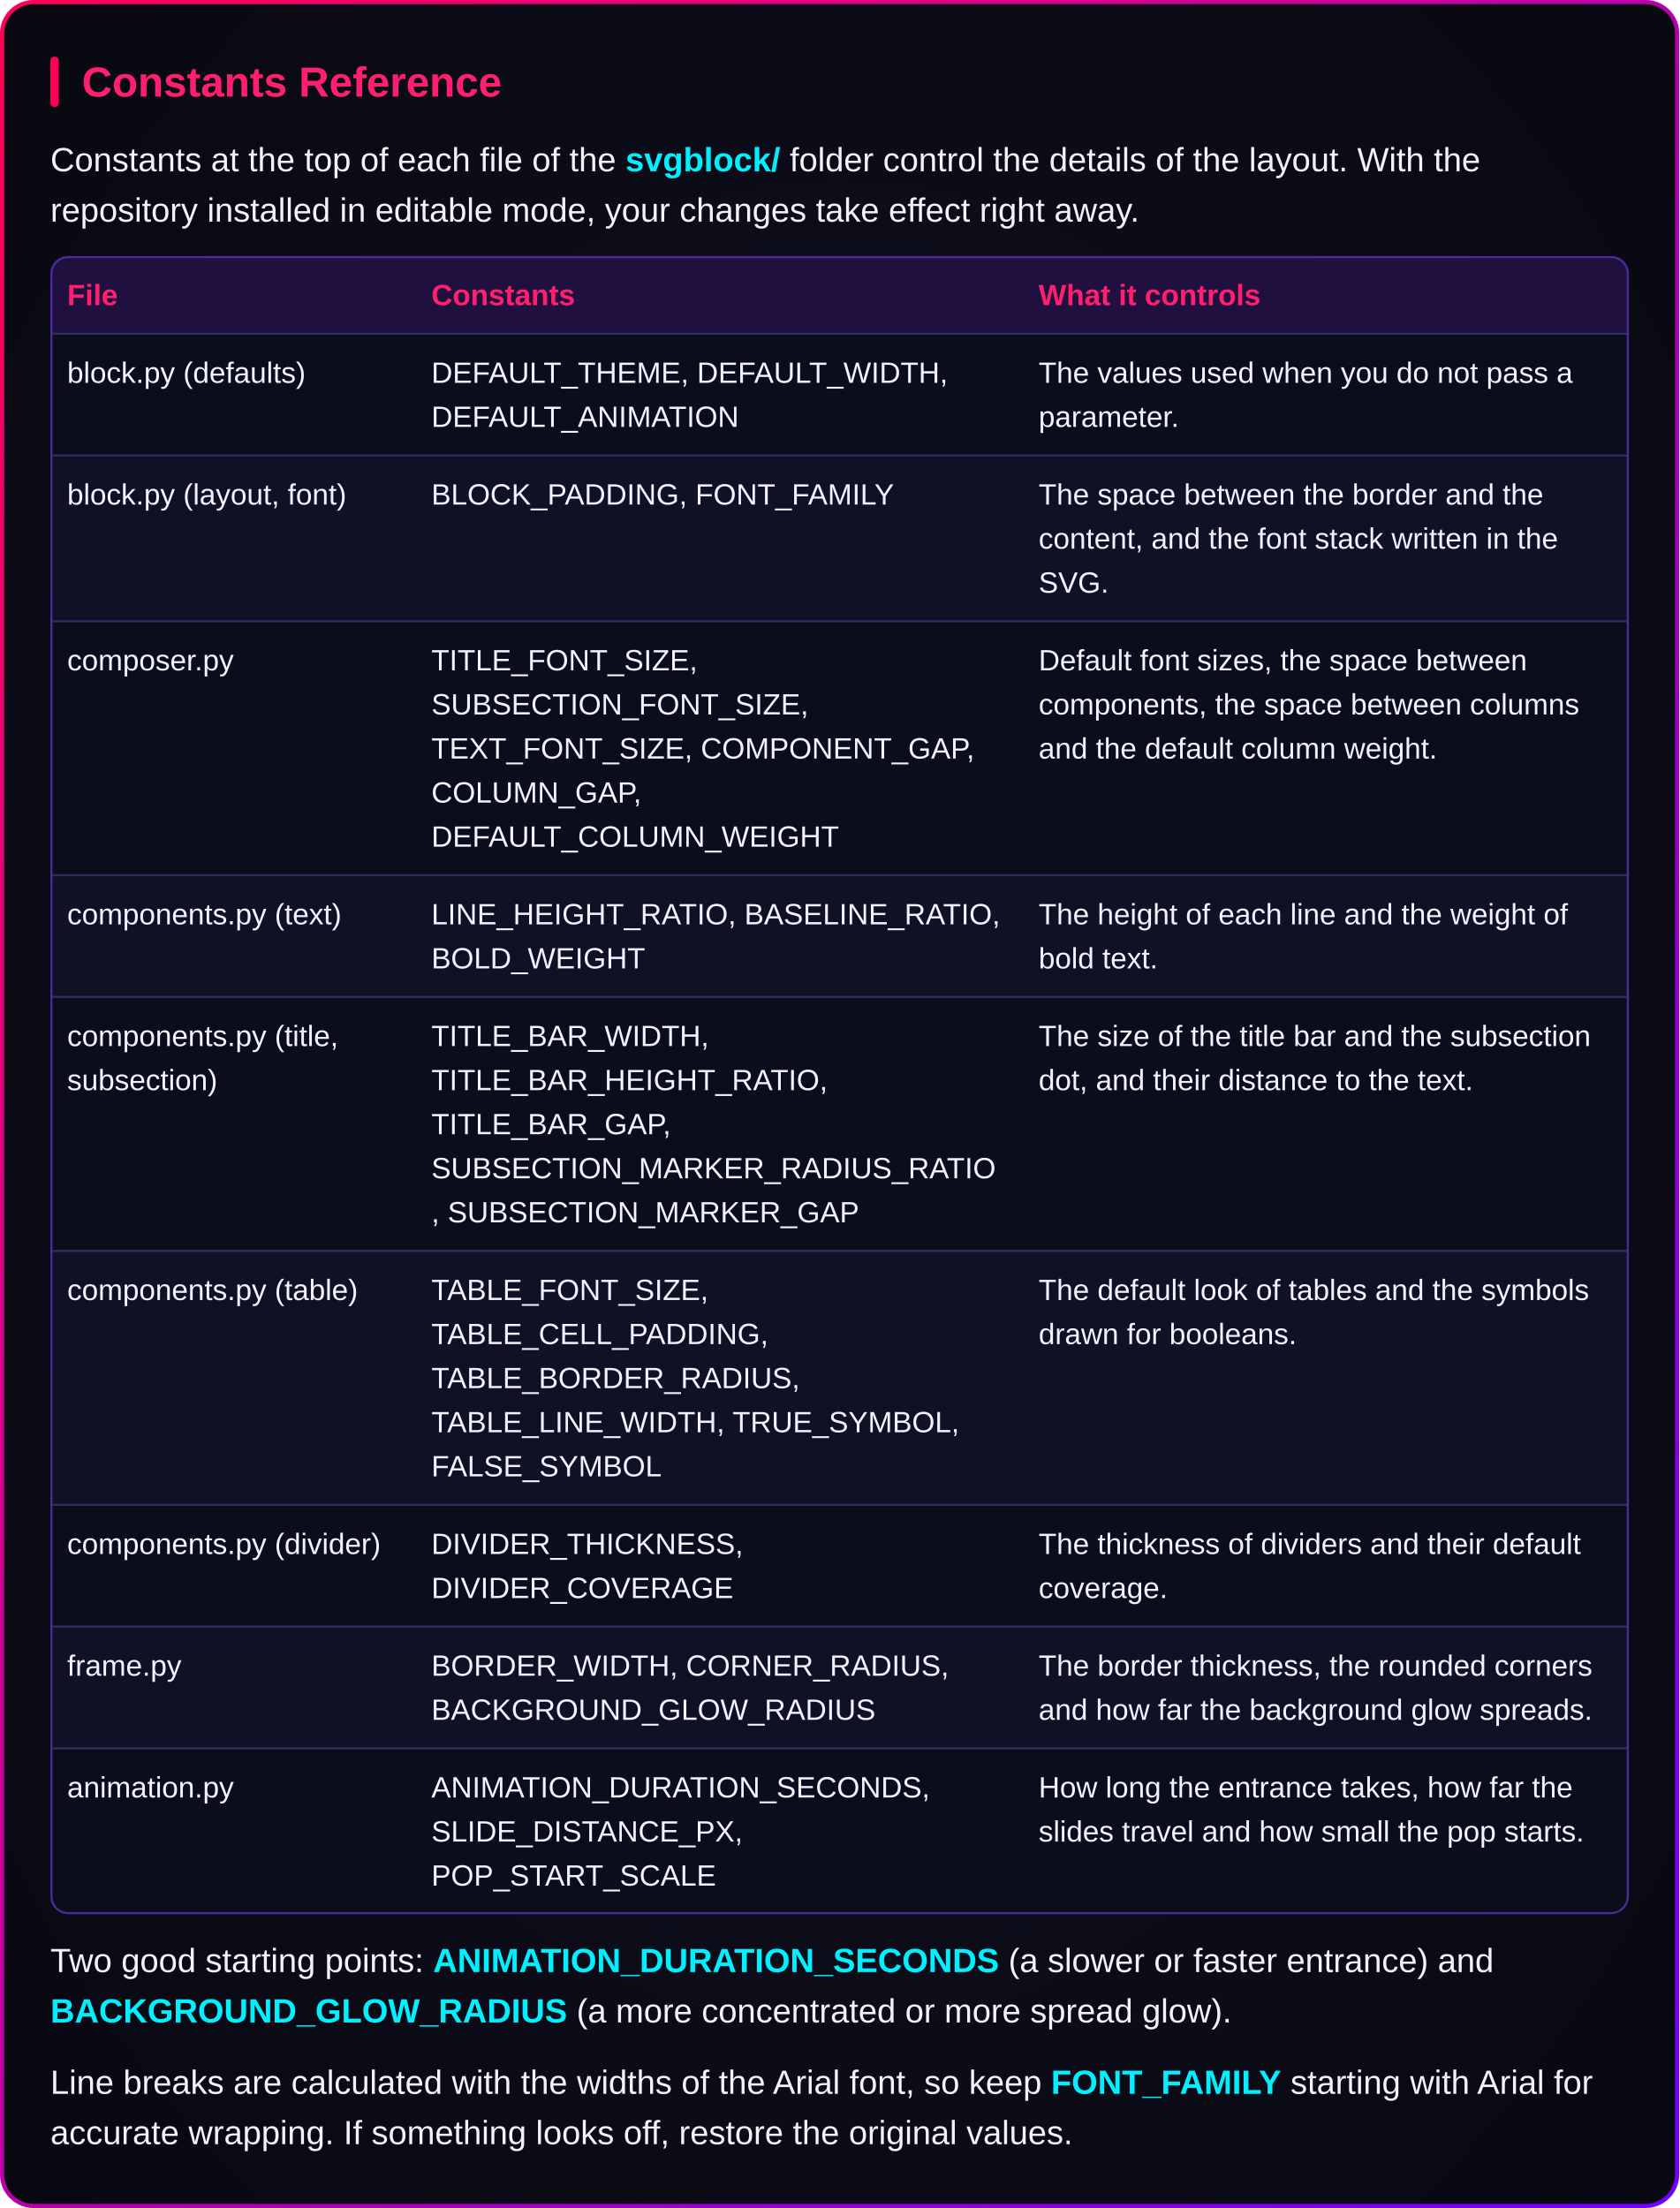
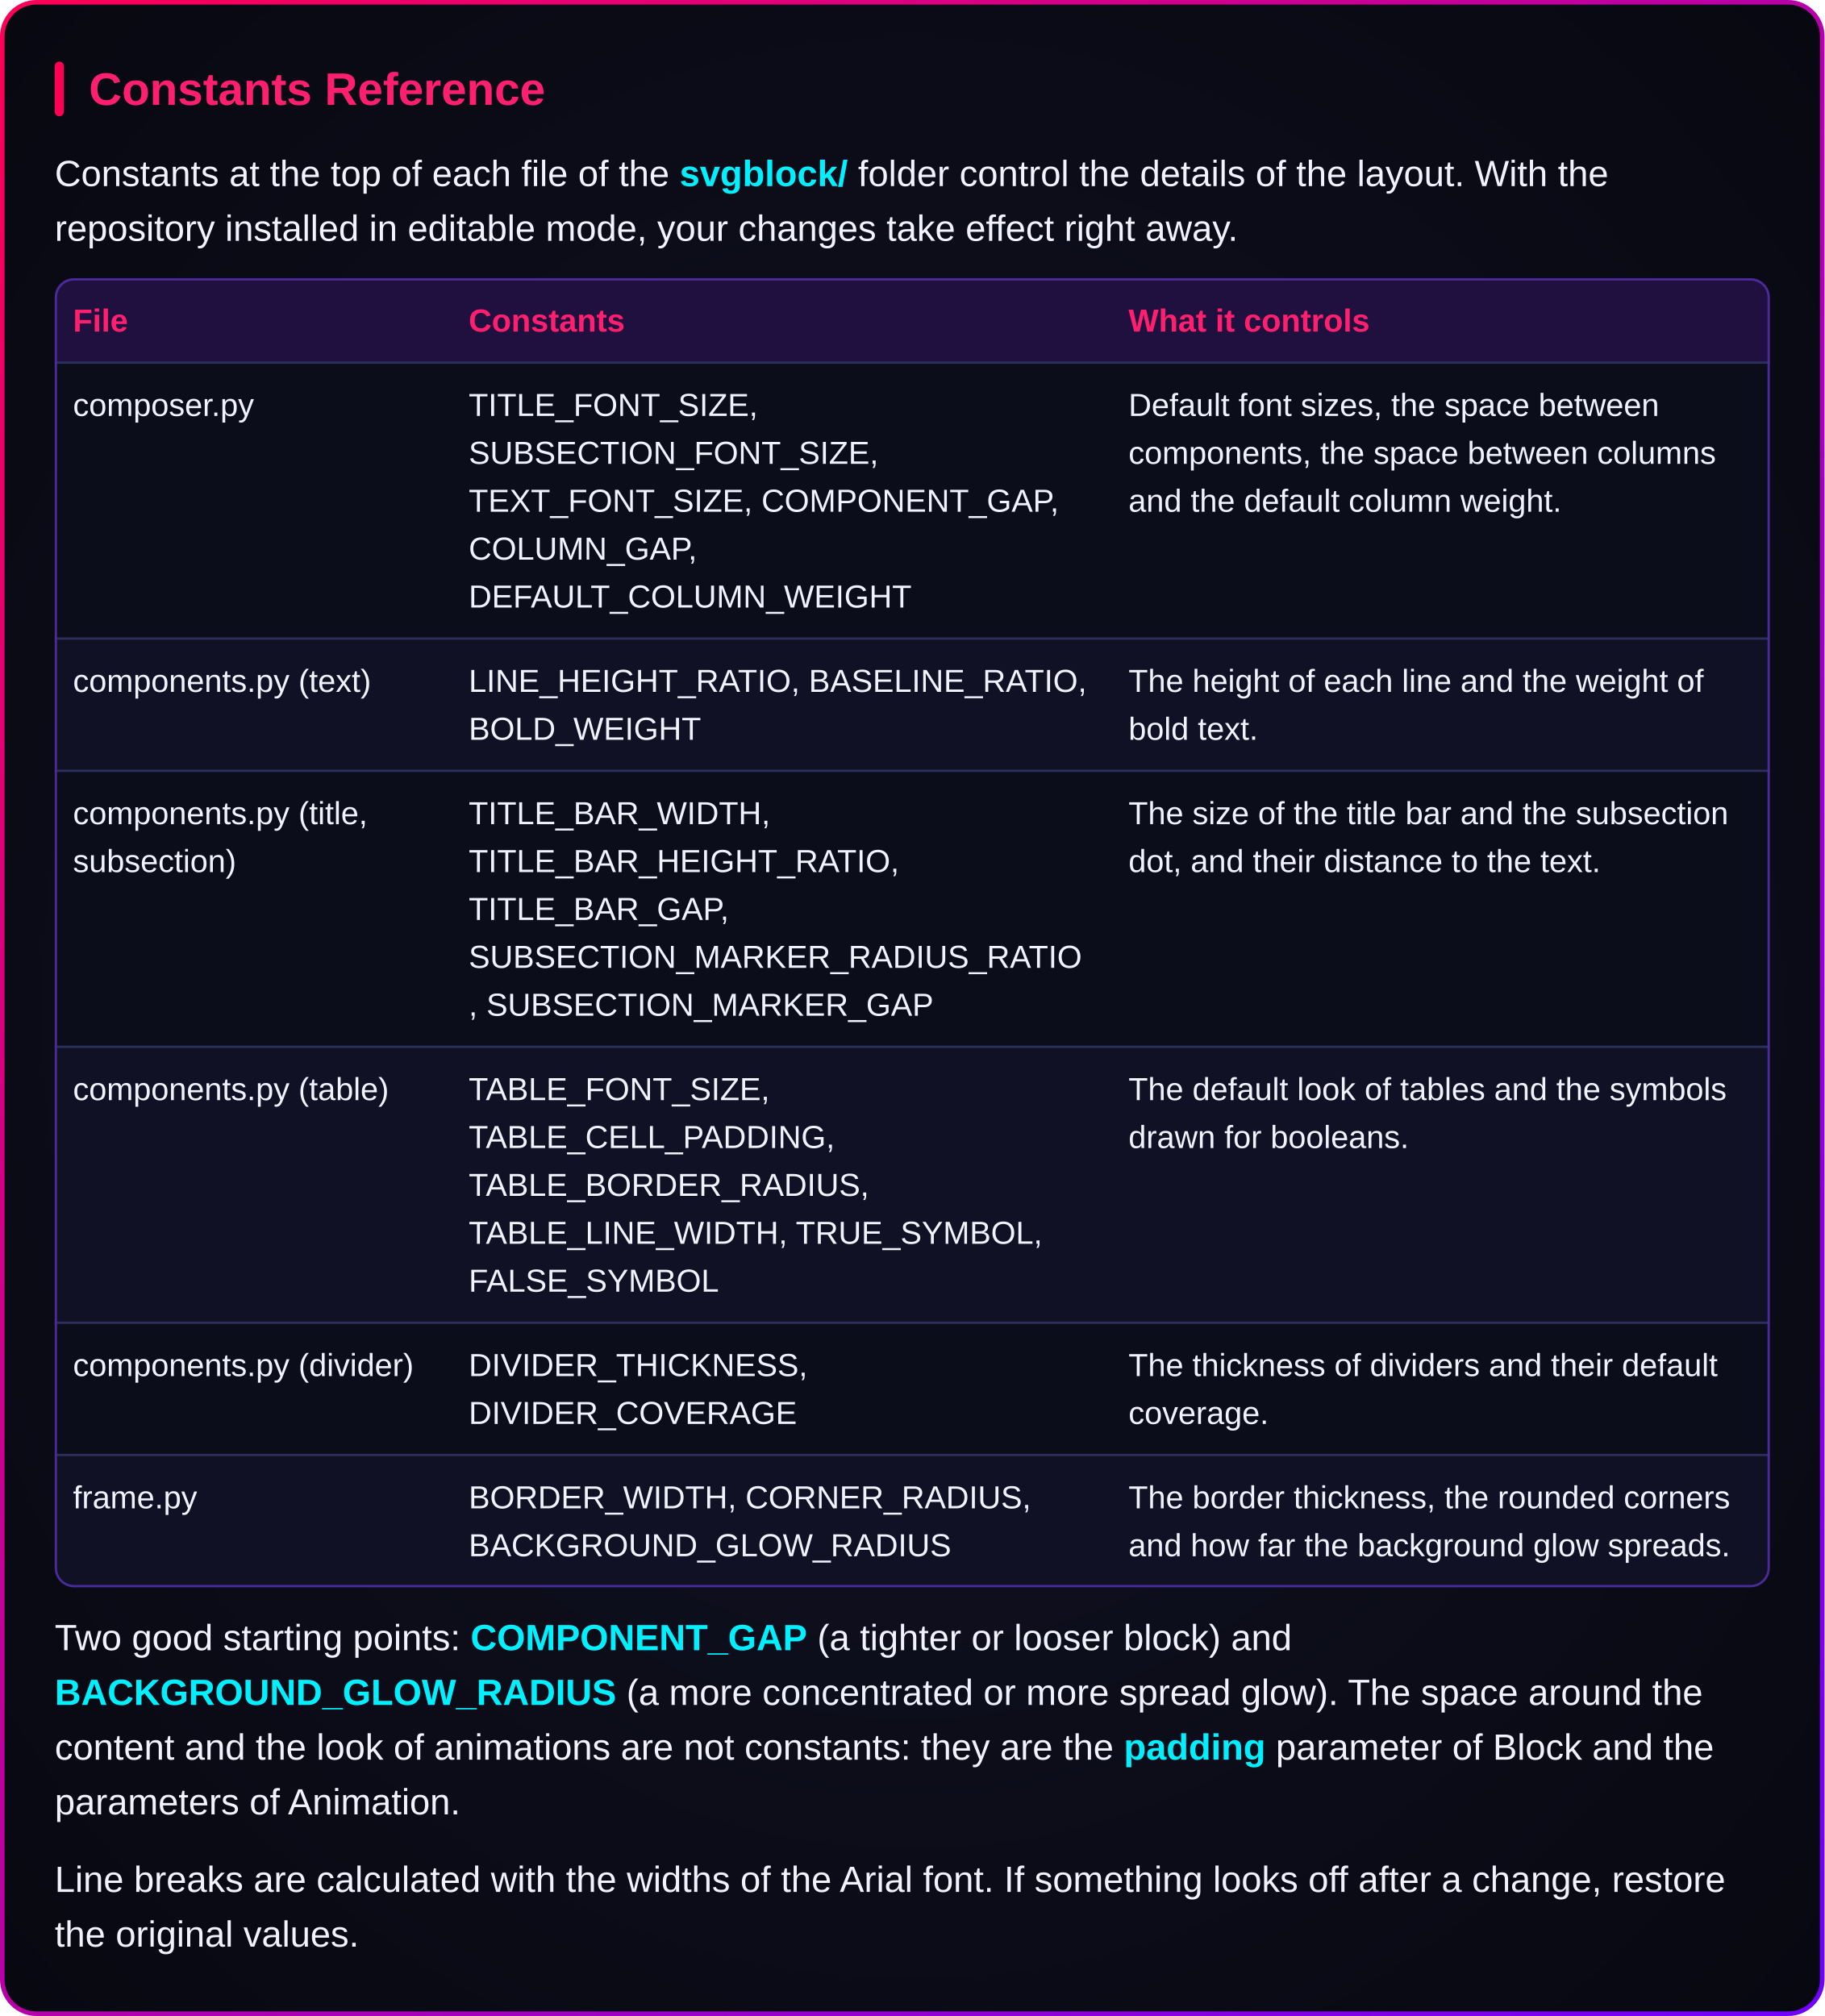
- <svg xmlns="http://www.w3.org/2000/svg" width="800" height="1052" viewBox="0 0 800 1052">
+ <svg xmlns="http://www.w3.org/2000/svg" width="800" height="884" viewBox="0 0 800 884">
  <style>
- @keyframes entry {
-   from { opacity: 0; } to { opacity: 1; transform: none; }
+ @keyframes fade-f16f3800 {
+ 0% { opacity: 0; transform: translate(0px, 0px) scale(1); } 100% { opacity: 1; transform: translate(0px, 0px) scale(1); }
}
- .entry {
-   animation: entry 0.8s ease-out both;
+ .fade-f16f3800 {
+   animation: fade-f16f3800 0.8s ease-out 0s 1 both;
  transform-box: fill-box;
  transform-origin: center;
}
@media (prefers-reduced-motion: reduce) {
-   .entry { animation: none; }
+   .fade-f16f3800 { animation: none; }
}
</style>
-   <g class="entry">
-     <defs>
-       <radialGradient id="background" cx="0.5" cy="0.5" r="0.7">
-         <stop offset="0" stop-color="#121324" />
-         <stop offset="1" stop-color="#080811" />
-       </radialGradient>
-       <linearGradient id="border" x1="0" y1="0" x2="1" y2="1">
-         <stop offset="0" stop-color="#FF0055" />
-         <stop offset="1" stop-color="#7000FF" />
-       </linearGradient>
-     </defs>
-     <rect x="1" y="1" width="798" height="1050" rx="15" fill="url(#background)" stroke="none" stroke-width="2" />
-     <rect x="1" y="1" width="798" height="1050" rx="15" fill="none" stroke="url(#border)" stroke-width="2" />
-     <g font-family="Arial, Helvetica, sans-serif">
-       <rect x="24.0" y="27.0" width="4" height="24.0" rx="2" fill="#FF0055" />
-       <text x="39.0" y="46.0" font-size="20" fill="#FF1F6E" font-weight="700">Constants Reference</text>
-       <text x="24.0" y="81.6" font-size="16" fill="#F2F2FF">Constants at the top of each file of the <tspan fill="#00F0FF" font-weight="700">svgblock/</tspan> folder control the details of the layout. With the</text>
-       <text x="24.0" y="105.6" font-size="16" fill="#F2F2FF">repository installed in editable mode, your changes take effect right away.</text>
-       <clipPath id="table-clip-24-122">
-         <rect x="24.0" y="122.0" width="752.0" height="790.0" rx="8" />
-       </clipPath>
-       <g clip-path="url(#table-clip-24-122)">
-         <rect x="24.0" y="122.0" width="752.0" height="790.0" fill="#0C0D1B" />
-         <rect x="24.0" y="122.0" width="752.0" height="37.0" fill="#1F1040" />
-         <rect x="24.0" y="217.0" width="752.0" height="79.0" fill="#101125" />
-         <rect x="24.0" y="417.0" width="752.0" height="58.0" fill="#101125" />
-         <rect x="24.0" y="596.0" width="752.0" height="121.0" fill="#101125" />
-         <rect x="24.0" y="775.0" width="752.0" height="58.0" fill="#101125" />
+   <g transform="translate(0 0)">
+     <g class="fade-f16f3800">
+       <defs>
+         <radialGradient id="background" cx="0.5" cy="0.5" r="0.7">
+           <stop offset="0" stop-color="#121324" />
+           <stop offset="1" stop-color="#080811" />
+         </radialGradient>
+         <linearGradient id="border" x1="0" y1="0" x2="1" y2="1">
+           <stop offset="0" stop-color="#FF0055" />
+           <stop offset="1" stop-color="#7000FF" />
+         </linearGradient>
+       </defs>
+       <rect x="1" y="1" width="798" height="882" rx="15" fill="url(#background)" stroke="none" stroke-width="2" />
+       <rect x="1" y="1" width="798" height="882" rx="15" fill="none" stroke="url(#border)" stroke-width="2" />
+       <g font-family="Arial, Helvetica, sans-serif">
+         <rect x="24.0" y="27.0" width="4" height="24.0" rx="2" fill="#FF0055" />
+         <text x="39.0" y="46.0" font-size="20" fill="#FF1F6E" font-weight="700">Constants Reference</text>
+         <text x="24.0" y="81.6" font-size="16" fill="#F2F2FF">Constants at the top of each file of the <tspan fill="#00F0FF" font-weight="700">svgblock/</tspan> folder control the details of the layout. With the</text>
+         <text x="24.0" y="105.6" font-size="16" fill="#F2F2FF">repository installed in editable mode, your changes take effect right away.</text>
+         <clipPath id="table-clip-24-122">
+           <rect x="24.0" y="122.0" width="752.0" height="574.0" rx="8" />
+         </clipPath>
+         <g clip-path="url(#table-clip-24-122)">
+           <rect x="24.0" y="122.0" width="752.0" height="574.0" fill="#0C0D1B" />
+           <rect x="24.0" y="122.0" width="752.0" height="37.0" fill="#1F1040" />
+           <rect x="24.0" y="280.0" width="752.0" height="58.0" fill="#101125" />
+           <rect x="24.0" y="459.0" width="752.0" height="121.0" fill="#101125" />
+           <rect x="24.0" y="638.0" width="752.0" height="58.0" fill="#101125" />
+         </g>
+         <line x1="24.0" y1="159.0" x2="776.0" y2="159.0" stroke="#2D2F5C" stroke-width="1" />
+         <line x1="24.0" y1="280.0" x2="776.0" y2="280.0" stroke="#2D2F5C" stroke-width="1" />
+         <line x1="24.0" y1="338.0" x2="776.0" y2="338.0" stroke="#2D2F5C" stroke-width="1" />
+         <line x1="24.0" y1="459.0" x2="776.0" y2="459.0" stroke="#2D2F5C" stroke-width="1" />
+         <line x1="24.0" y1="580.0" x2="776.0" y2="580.0" stroke="#2D2F5C" stroke-width="1" />
+         <line x1="24.0" y1="638.0" x2="776.0" y2="638.0" stroke="#2D2F5C" stroke-width="1" />
+         <text x="32.0" y="145.4" font-size="14" fill="#FF1F6E" font-weight="700">File</text>
+         <text x="205.5" y="145.4" font-size="14" fill="#FF1F6E" font-weight="700">Constants</text>
+         <text x="494.8" y="145.4" font-size="14" fill="#FF1F6E" font-weight="700">What it controls</text>
+         <text x="32.0" y="182.4" font-size="14" fill="#F2F2FF">composer.py</text>
+         <text x="205.5" y="182.4" font-size="14" fill="#F2F2FF">TITLE_FONT_SIZE,</text>
+         <text x="205.5" y="203.4" font-size="14" fill="#F2F2FF">SUBSECTION_FONT_SIZE,</text>
+         <text x="205.5" y="224.4" font-size="14" fill="#F2F2FF">TEXT_FONT_SIZE, COMPONENT_GAP,</text>
+         <text x="205.5" y="245.4" font-size="14" fill="#F2F2FF">COLUMN_GAP,</text>
+         <text x="205.5" y="266.4" font-size="14" fill="#F2F2FF">DEFAULT_COLUMN_WEIGHT</text>
+         <text x="494.8" y="182.4" font-size="14" fill="#F2F2FF">Default font sizes, the space between</text>
+         <text x="494.8" y="203.4" font-size="14" fill="#F2F2FF">components, the space between columns</text>
+         <text x="494.8" y="224.4" font-size="14" fill="#F2F2FF">and the default column weight.</text>
+         <text x="32.0" y="303.4" font-size="14" fill="#F2F2FF">components.py (text)</text>
+         <text x="205.5" y="303.4" font-size="14" fill="#F2F2FF">LINE_HEIGHT_RATIO, BASELINE_RATIO,</text>
+         <text x="205.5" y="324.4" font-size="14" fill="#F2F2FF">BOLD_WEIGHT</text>
+         <text x="494.8" y="303.4" font-size="14" fill="#F2F2FF">The height of each line and the weight of</text>
+         <text x="494.8" y="324.4" font-size="14" fill="#F2F2FF">bold text.</text>
+         <text x="32.0" y="361.4" font-size="14" fill="#F2F2FF">components.py (title,</text>
+         <text x="32.0" y="382.4" font-size="14" fill="#F2F2FF">subsection)</text>
+         <text x="205.5" y="361.4" font-size="14" fill="#F2F2FF">TITLE_BAR_WIDTH,</text>
+         <text x="205.5" y="382.4" font-size="14" fill="#F2F2FF">TITLE_BAR_HEIGHT_RATIO,</text>
+         <text x="205.5" y="403.4" font-size="14" fill="#F2F2FF">TITLE_BAR_GAP,</text>
+         <text x="205.5" y="424.4" font-size="14" fill="#F2F2FF">SUBSECTION_MARKER_RADIUS_RATIO</text>
+         <text x="205.5" y="445.4" font-size="14" fill="#F2F2FF">, SUBSECTION_MARKER_GAP</text>
+         <text x="494.8" y="361.4" font-size="14" fill="#F2F2FF">The size of the title bar and the subsection</text>
+         <text x="494.8" y="382.4" font-size="14" fill="#F2F2FF">dot, and their distance to the text.</text>
+         <text x="32.0" y="482.4" font-size="14" fill="#F2F2FF">components.py (table)</text>
+         <text x="205.5" y="482.4" font-size="14" fill="#F2F2FF">TABLE_FONT_SIZE,</text>
+         <text x="205.5" y="503.4" font-size="14" fill="#F2F2FF">TABLE_CELL_PADDING,</text>
+         <text x="205.5" y="524.4" font-size="14" fill="#F2F2FF">TABLE_BORDER_RADIUS,</text>
+         <text x="205.5" y="545.4" font-size="14" fill="#F2F2FF">TABLE_LINE_WIDTH, TRUE_SYMBOL,</text>
+         <text x="205.5" y="566.4" font-size="14" fill="#F2F2FF">FALSE_SYMBOL</text>
+         <text x="494.8" y="482.4" font-size="14" fill="#F2F2FF">The default look of tables and the symbols</text>
+         <text x="494.8" y="503.4" font-size="14" fill="#F2F2FF">drawn for booleans.</text>
+         <text x="32.0" y="603.4" font-size="14" fill="#F2F2FF">components.py (divider)</text>
+         <text x="205.5" y="603.4" font-size="14" fill="#F2F2FF">DIVIDER_THICKNESS,</text>
+         <text x="205.5" y="624.4" font-size="14" fill="#F2F2FF">DIVIDER_COVERAGE</text>
+         <text x="494.8" y="603.4" font-size="14" fill="#F2F2FF">The thickness of dividers and their default</text>
+         <text x="494.8" y="624.4" font-size="14" fill="#F2F2FF">coverage.</text>
+         <text x="32.0" y="661.4" font-size="14" fill="#F2F2FF">frame.py</text>
+         <text x="205.5" y="661.4" font-size="14" fill="#F2F2FF">BORDER_WIDTH, CORNER_RADIUS,</text>
+         <text x="205.5" y="682.4" font-size="14" fill="#F2F2FF">BACKGROUND_GLOW_RADIUS</text>
+         <text x="494.8" y="661.4" font-size="14" fill="#F2F2FF">The border thickness, the rounded corners</text>
+         <text x="494.8" y="682.4" font-size="14" fill="#F2F2FF">and how far the background glow spreads.</text>
+         <rect x="24.5" y="122.5" width="751.0" height="573.0" rx="8" fill="none" stroke="#4B2A9A" stroke-width="1" />
+         <text x="24.0" y="723.6" font-size="16" fill="#F2F2FF">Two good starting points: <tspan fill="#00F0FF" font-weight="700">COMPONENT_GAP</tspan> (a tighter or looser block) and</text>
+         <text x="24.0" y="747.6" font-size="16" fill="#F2F2FF">
+           <tspan fill="#00F0FF" font-weight="700">BACKGROUND_GLOW_RADIUS</tspan> (a more concentrated or more spread glow). The space around the</text>
+         <text x="24.0" y="771.6" font-size="16" fill="#F2F2FF">content and the look of animations are not constants: they are the <tspan fill="#00F0FF" font-weight="700">padding</tspan> parameter of Block and the</text>
+         <text x="24.0" y="795.6" font-size="16" fill="#F2F2FF">parameters of Animation.</text>
+         <text x="24.0" y="829.6" font-size="16" fill="#F2F2FF">Line breaks are calculated with the widths of the Arial font. If something looks off after a change, restore</text>
+         <text x="24.0" y="853.6" font-size="16" fill="#F2F2FF">the original values.</text>
      </g>
-       <line x1="24.0" y1="159.0" x2="776.0" y2="159.0" stroke="#2D2F5C" stroke-width="1" />
-       <line x1="24.0" y1="217.0" x2="776.0" y2="217.0" stroke="#2D2F5C" stroke-width="1" />
-       <line x1="24.0" y1="296.0" x2="776.0" y2="296.0" stroke="#2D2F5C" stroke-width="1" />
-       <line x1="24.0" y1="417.0" x2="776.0" y2="417.0" stroke="#2D2F5C" stroke-width="1" />
-       <line x1="24.0" y1="475.0" x2="776.0" y2="475.0" stroke="#2D2F5C" stroke-width="1" />
-       <line x1="24.0" y1="596.0" x2="776.0" y2="596.0" stroke="#2D2F5C" stroke-width="1" />
-       <line x1="24.0" y1="717.0" x2="776.0" y2="717.0" stroke="#2D2F5C" stroke-width="1" />
-       <line x1="24.0" y1="775.0" x2="776.0" y2="775.0" stroke="#2D2F5C" stroke-width="1" />
-       <line x1="24.0" y1="833.0" x2="776.0" y2="833.0" stroke="#2D2F5C" stroke-width="1" />
-       <text x="32.0" y="145.4" font-size="14" fill="#FF1F6E" font-weight="700">File</text>
-       <text x="205.5" y="145.4" font-size="14" fill="#FF1F6E" font-weight="700">Constants</text>
-       <text x="494.8" y="145.4" font-size="14" fill="#FF1F6E" font-weight="700">What it controls</text>
-       <text x="32.0" y="182.4" font-size="14" fill="#F2F2FF">block.py (defaults)</text>
-       <text x="205.5" y="182.4" font-size="14" fill="#F2F2FF">DEFAULT_THEME, DEFAULT_WIDTH,</text>
-       <text x="205.5" y="203.4" font-size="14" fill="#F2F2FF">DEFAULT_ANIMATION</text>
-       <text x="494.8" y="182.4" font-size="14" fill="#F2F2FF">The values used when you do not pass a</text>
-       <text x="494.8" y="203.4" font-size="14" fill="#F2F2FF">parameter.</text>
-       <text x="32.0" y="240.4" font-size="14" fill="#F2F2FF">block.py (layout, font)</text>
-       <text x="205.5" y="240.4" font-size="14" fill="#F2F2FF">BLOCK_PADDING, FONT_FAMILY</text>
-       <text x="494.8" y="240.4" font-size="14" fill="#F2F2FF">The space between the border and the</text>
-       <text x="494.8" y="261.4" font-size="14" fill="#F2F2FF">content, and the font stack written in the</text>
-       <text x="494.8" y="282.4" font-size="14" fill="#F2F2FF">SVG.</text>
-       <text x="32.0" y="319.4" font-size="14" fill="#F2F2FF">composer.py</text>
-       <text x="205.5" y="319.4" font-size="14" fill="#F2F2FF">TITLE_FONT_SIZE,</text>
-       <text x="205.5" y="340.4" font-size="14" fill="#F2F2FF">SUBSECTION_FONT_SIZE,</text>
-       <text x="205.5" y="361.4" font-size="14" fill="#F2F2FF">TEXT_FONT_SIZE, COMPONENT_GAP,</text>
-       <text x="205.5" y="382.4" font-size="14" fill="#F2F2FF">COLUMN_GAP,</text>
-       <text x="205.5" y="403.4" font-size="14" fill="#F2F2FF">DEFAULT_COLUMN_WEIGHT</text>
-       <text x="494.8" y="319.4" font-size="14" fill="#F2F2FF">Default font sizes, the space between</text>
-       <text x="494.8" y="340.4" font-size="14" fill="#F2F2FF">components, the space between columns</text>
-       <text x="494.8" y="361.4" font-size="14" fill="#F2F2FF">and the default column weight.</text>
-       <text x="32.0" y="440.4" font-size="14" fill="#F2F2FF">components.py (text)</text>
-       <text x="205.5" y="440.4" font-size="14" fill="#F2F2FF">LINE_HEIGHT_RATIO, BASELINE_RATIO,</text>
-       <text x="205.5" y="461.4" font-size="14" fill="#F2F2FF">BOLD_WEIGHT</text>
-       <text x="494.8" y="440.4" font-size="14" fill="#F2F2FF">The height of each line and the weight of</text>
-       <text x="494.8" y="461.4" font-size="14" fill="#F2F2FF">bold text.</text>
-       <text x="32.0" y="498.4" font-size="14" fill="#F2F2FF">components.py (title,</text>
-       <text x="32.0" y="519.4" font-size="14" fill="#F2F2FF">subsection)</text>
-       <text x="205.5" y="498.4" font-size="14" fill="#F2F2FF">TITLE_BAR_WIDTH,</text>
-       <text x="205.5" y="519.4" font-size="14" fill="#F2F2FF">TITLE_BAR_HEIGHT_RATIO,</text>
-       <text x="205.5" y="540.4" font-size="14" fill="#F2F2FF">TITLE_BAR_GAP,</text>
-       <text x="205.5" y="561.4" font-size="14" fill="#F2F2FF">SUBSECTION_MARKER_RADIUS_RATIO</text>
-       <text x="205.5" y="582.4" font-size="14" fill="#F2F2FF">, SUBSECTION_MARKER_GAP</text>
-       <text x="494.8" y="498.4" font-size="14" fill="#F2F2FF">The size of the title bar and the subsection</text>
-       <text x="494.8" y="519.4" font-size="14" fill="#F2F2FF">dot, and their distance to the text.</text>
-       <text x="32.0" y="619.4" font-size="14" fill="#F2F2FF">components.py (table)</text>
-       <text x="205.5" y="619.4" font-size="14" fill="#F2F2FF">TABLE_FONT_SIZE,</text>
-       <text x="205.5" y="640.4" font-size="14" fill="#F2F2FF">TABLE_CELL_PADDING,</text>
-       <text x="205.5" y="661.4" font-size="14" fill="#F2F2FF">TABLE_BORDER_RADIUS,</text>
-       <text x="205.5" y="682.4" font-size="14" fill="#F2F2FF">TABLE_LINE_WIDTH, TRUE_SYMBOL,</text>
-       <text x="205.5" y="703.4" font-size="14" fill="#F2F2FF">FALSE_SYMBOL</text>
-       <text x="494.8" y="619.4" font-size="14" fill="#F2F2FF">The default look of tables and the symbols</text>
-       <text x="494.8" y="640.4" font-size="14" fill="#F2F2FF">drawn for booleans.</text>
-       <text x="32.0" y="740.4" font-size="14" fill="#F2F2FF">components.py (divider)</text>
-       <text x="205.5" y="740.4" font-size="14" fill="#F2F2FF">DIVIDER_THICKNESS,</text>
-       <text x="205.5" y="761.4" font-size="14" fill="#F2F2FF">DIVIDER_COVERAGE</text>
-       <text x="494.8" y="740.4" font-size="14" fill="#F2F2FF">The thickness of dividers and their default</text>
-       <text x="494.8" y="761.4" font-size="14" fill="#F2F2FF">coverage.</text>
-       <text x="32.0" y="798.4" font-size="14" fill="#F2F2FF">frame.py</text>
-       <text x="205.5" y="798.4" font-size="14" fill="#F2F2FF">BORDER_WIDTH, CORNER_RADIUS,</text>
-       <text x="205.5" y="819.4" font-size="14" fill="#F2F2FF">BACKGROUND_GLOW_RADIUS</text>
-       <text x="494.8" y="798.4" font-size="14" fill="#F2F2FF">The border thickness, the rounded corners</text>
-       <text x="494.8" y="819.4" font-size="14" fill="#F2F2FF">and how far the background glow spreads.</text>
-       <text x="32.0" y="856.4" font-size="14" fill="#F2F2FF">animation.py</text>
-       <text x="205.5" y="856.4" font-size="14" fill="#F2F2FF">ANIMATION_DURATION_SECONDS,</text>
-       <text x="205.5" y="877.4" font-size="14" fill="#F2F2FF">SLIDE_DISTANCE_PX,</text>
-       <text x="205.5" y="898.4" font-size="14" fill="#F2F2FF">POP_START_SCALE</text>
-       <text x="494.8" y="856.4" font-size="14" fill="#F2F2FF">How long the entrance takes, how far the</text>
-       <text x="494.8" y="877.4" font-size="14" fill="#F2F2FF">slides travel and how small the pop starts.</text>
-       <rect x="24.5" y="122.5" width="751.0" height="789.0" rx="8" fill="none" stroke="#4B2A9A" stroke-width="1" />
-       <text x="24.0" y="939.6" font-size="16" fill="#F2F2FF">Two good starting points: <tspan fill="#00F0FF" font-weight="700">ANIMATION_DURATION_SECONDS</tspan> (a slower or faster entrance) and</text>
-       <text x="24.0" y="963.6" font-size="16" fill="#F2F2FF">
-         <tspan fill="#00F0FF" font-weight="700">BACKGROUND_GLOW_RADIUS</tspan> (a more concentrated or more spread glow).</text>
-       <text x="24.0" y="997.6" font-size="16" fill="#F2F2FF">Line breaks are calculated with the widths of the Arial font, so keep <tspan fill="#00F0FF" font-weight="700">FONT_FAMILY</tspan> starting with Arial for</text>
-       <text x="24.0" y="1021.6" font-size="16" fill="#F2F2FF">accurate wrapping. If something looks off, restore the original values.</text>
    </g>
  </g>
</svg>
